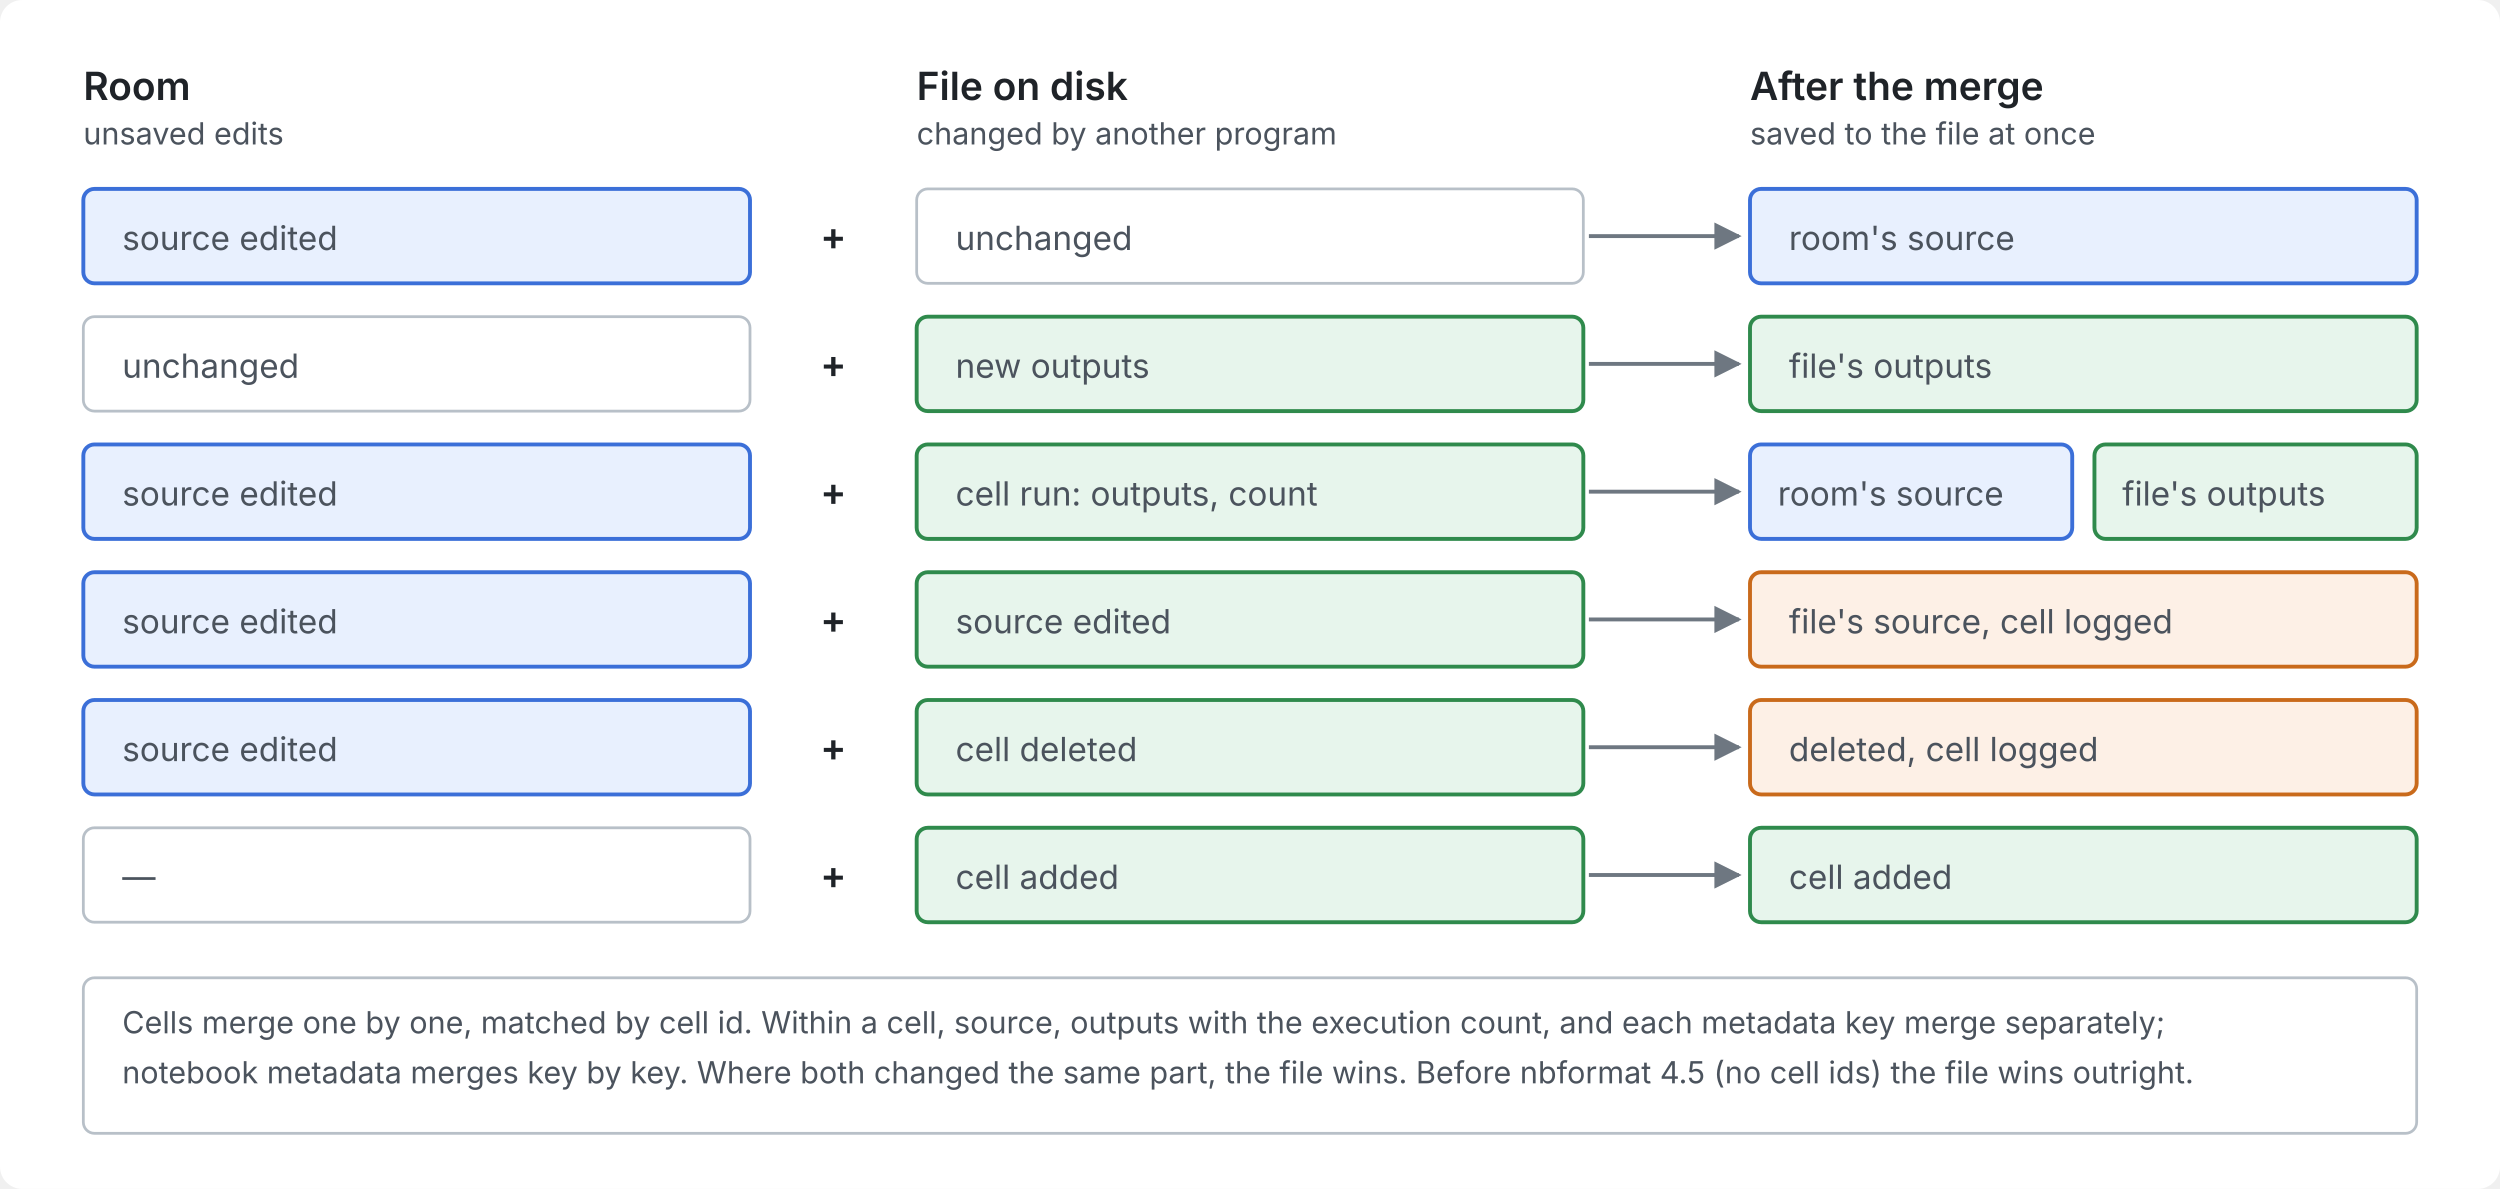
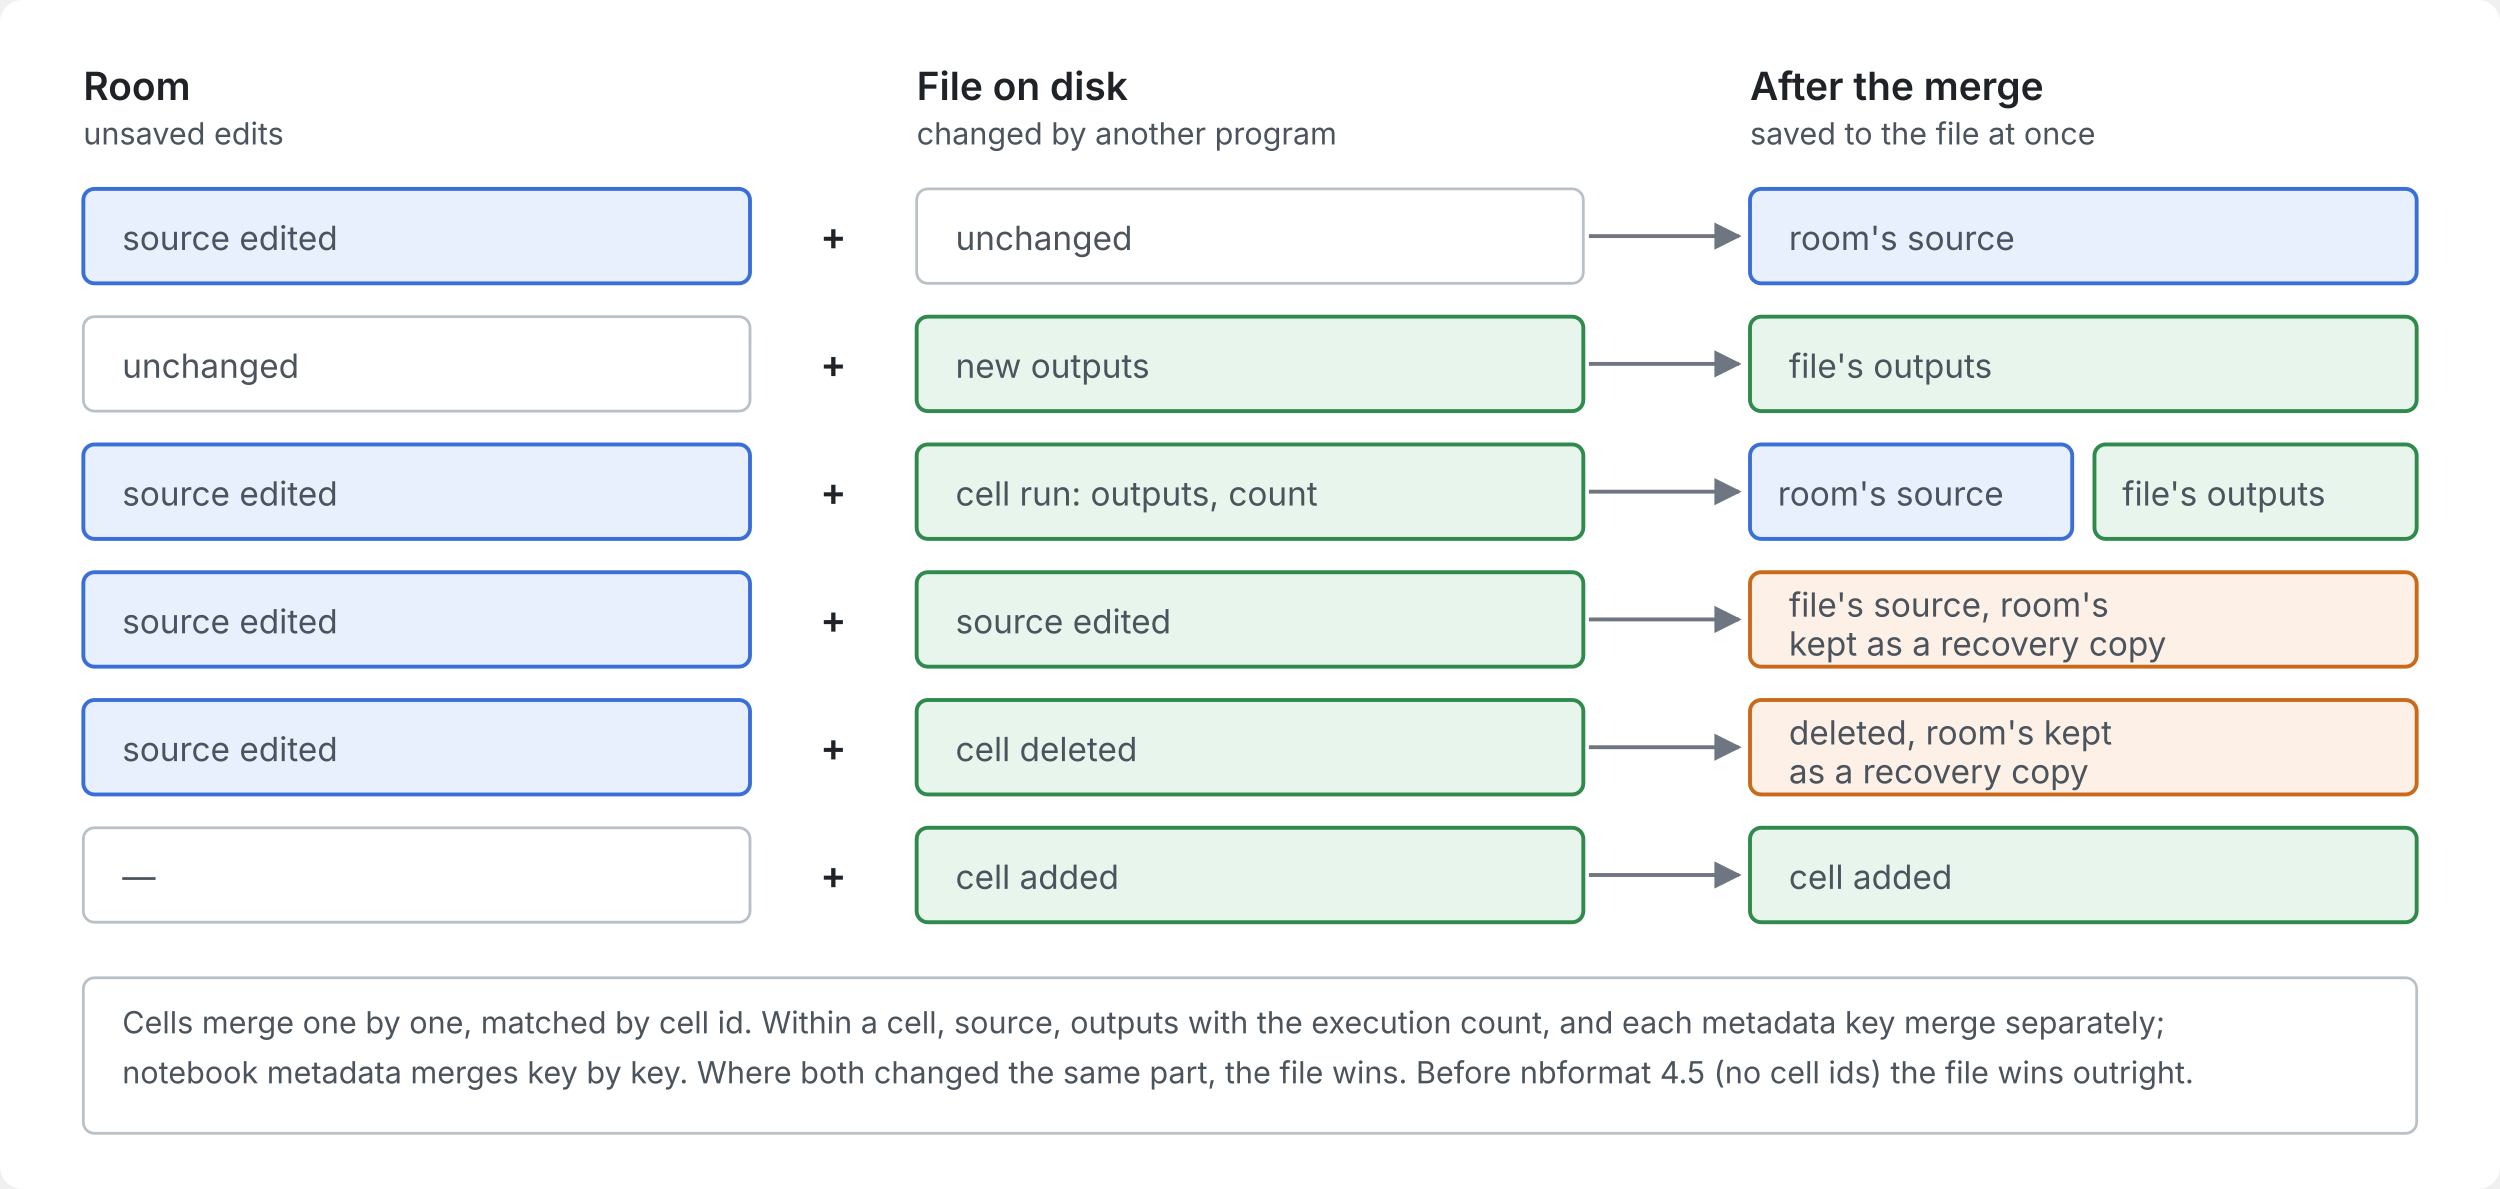
- <svg xmlns="http://www.w3.org/2000/svg" viewBox="0 0 900 428" width="900" height="428" role="img" aria-label="Merging a file change into a room with unsaved edits, cell by cell. A cell only the room edited keeps the room's source. A cell only the file changed, for example with new outputs, takes the file's version. A cell the room edited and another program ran keeps the room's source and takes the file's outputs and execution count. A cell both edited in the same part, or one deleted while the other changed it, takes the file's version and the server logs the cell. A cell the file added is added. Source, outputs with execution count, and each metadata key merge separately; notebook metadata merges key by key. Notebooks before nbformat 4.5 have no cell ids, so the file wins outright. The room saves the merge at once.">
+ <svg xmlns="http://www.w3.org/2000/svg" viewBox="0 0 900 428" width="900" height="428" role="img" aria-label="Merging a file change into a room with unsaved edits, cell by cell. A cell only the room edited keeps the room's source. A cell only the file changed, for example with new outputs, takes the file's version. A cell the room edited and another program ran keeps the room's source and takes the file's outputs and execution count. A cell both edited in the same part, or one deleted while the other changed it, takes the file's version, and the server keeps the room's notebook in a recovery copy and logs the cell. A cell the file added is added. Source, outputs with execution count, and each metadata key merge separately; notebook metadata merges key by key. Notebooks before nbformat 4.5 have no cell ids, so the file wins outright. The room saves the merge at once.">
  <style>
    .bg { fill: #ffffff; }
    .box { fill: #f6f7f9; stroke: #9aa3ad; stroke-width: 1.2; }
    .inner { fill: #ffffff; stroke: #b8c0c8; stroke-width: 1; }
    .acc { fill: #e8f0fe; stroke: #3b6fd8; stroke-width: 1.4; }
    .warn { fill: #fdf0e6; stroke: #c96a1b; stroke-width: 1.4; }
    .ok { fill: #e7f5ec; stroke: #2f8a4c; stroke-width: 1.4; }
    .dash { stroke-dasharray: 5 4; }
    .warnpill { fill: #c96a1b; }
    .tw { font: 600 12px system-ui, -apple-system, "Segoe UI", sans-serif; fill: #ffffff; }
    .t { font: 600 14px system-ui, -apple-system, "Segoe UI", sans-serif; fill: #1f2328; }
    .s { font: 12px system-ui, -apple-system, "Segoe UI", sans-serif; fill: #4b535d; }
    .m { font: 600 12px ui-monospace, SFMono-Regular, Menlo, Consolas, monospace; fill: #1f2328; }
    .l { font: 11px system-ui, -apple-system, "Segoe UI", sans-serif; fill: #4b535d; }
    .ln { stroke: #6e7781; stroke-width: 1.4; fill: none; }
    .life { stroke: #9aa3ad; stroke-width: 1; stroke-dasharray: 4 4; fill: none; }
    .hl { stroke: #3b6fd8; stroke-width: 1.6; fill: none; }
    .ah { fill: #6e7781; }
    .ahb { fill: #3b6fd8; }
    @media (prefers-color-scheme: dark) {
      .bg { fill: #1b1b1f; }
      .box { fill: #25262b; stroke: #5c6370; }
      .inner { fill: #1b1b1f; stroke: #4a505a; }
      .acc { fill: #1e2a44; stroke: #6b9bff; }
      .warn { fill: #3a2a1c; stroke: #e0904a; }
      .ok { fill: #1d3326; stroke: #5cc27e; }
      .warnpill { fill: #e0904a; }
      .tw { fill: #1b1b1f; }
      .t, .m { fill: #e6e8eb; }
      .s, .l { fill: #b6bcc4; }
      .ln { stroke: #a0a7b0; }
      .life { stroke: #5c6370; }
      .hl { stroke: #6b9bff; }
      .ah { fill: #a0a7b0; }
      .ahb { fill: #6b9bff; }
    }
  </style>
  <defs>
    <marker id="a" viewBox="0 0 10 10" refX="9" refY="5" markerWidth="7" markerHeight="7" orient="auto-start-reverse">
      <path class="ah" d="M0,0 L10,5 L0,10 z" />
    </marker>
    <marker id="b" viewBox="0 0 10 10" refX="9" refY="5" markerWidth="7" markerHeight="7" orient="auto-start-reverse">
      <path class="ahb" d="M0,0 L10,5 L0,10 z" />
    </marker>
  </defs>
  <rect class="bg" x="0" y="0" width="900" height="428" rx="8" />
  <text class="t" x="30" y="36">Room</text>
  <text class="l" x="30" y="52">unsaved edits</text>
  <text class="t" x="330" y="36">File on disk</text>
  <text class="l" x="330" y="52">changed by another program</text>
  <text class="t" x="630" y="36">After the merge</text>
  <text class="l" x="630" y="52">saved to the file at once</text>
  <rect class="acc" x="30" y="68" width="240" height="34" rx="4" />
  <text class="s" x="44" y="90">source edited</text>
  <rect class="inner" x="330" y="68" width="240" height="34" rx="4" />
  <text class="s" x="344" y="90">unchanged</text>
  <line class="ln" x1="572" y1="85" x2="626" y2="85" marker-end="url(#a)" />
  <text class="t" x="300" y="90" text-anchor="middle">+</text>
  <rect class="acc" x="630" y="68" width="240" height="34" rx="4" />
  <text class="s" x="644" y="90">room's source</text>
  <rect class="inner" x="30" y="114" width="240" height="34" rx="4" />
  <text class="s" x="44" y="136">unchanged</text>
  <rect class="ok" x="330" y="114" width="240" height="34" rx="4" />
  <text class="s" x="344" y="136">new outputs</text>
  <line class="ln" x1="572" y1="131" x2="626" y2="131" marker-end="url(#a)" />
  <text class="t" x="300" y="136" text-anchor="middle">+</text>
  <rect class="ok" x="630" y="114" width="240" height="34" rx="4" />
  <text class="s" x="644" y="136">file's outputs</text>
  <rect class="acc" x="30" y="160" width="240" height="34" rx="4" />
  <text class="s" x="44" y="182">source edited</text>
  <rect class="ok" x="330" y="160" width="240" height="34" rx="4" />
  <text class="s" x="344" y="182">cell run: outputs, count</text>
  <line class="ln" x1="572" y1="177" x2="626" y2="177" marker-end="url(#a)" />
  <text class="t" x="300" y="182" text-anchor="middle">+</text>
  <rect class="acc" x="630" y="160" width="116" height="34" rx="4" />
  <text class="s" x="640" y="182">room's source</text>
  <rect class="ok" x="754" y="160" width="116" height="34" rx="4" />
  <text class="s" x="764" y="182">file's outputs</text>
  <rect class="acc" x="30" y="206" width="240" height="34" rx="4" />
  <text class="s" x="44" y="228">source edited</text>
  <rect class="ok" x="330" y="206" width="240" height="34" rx="4" />
  <text class="s" x="344" y="228">source edited</text>
  <line class="ln" x1="572" y1="223" x2="626" y2="223" marker-end="url(#a)" />
  <text class="t" x="300" y="228" text-anchor="middle">+</text>
  <rect class="warn" x="630" y="206" width="240" height="34" rx="4" />
-   <text class="s" x="644" y="228">file's source, cell logged</text>
+   <text class="s" x="644" y="222">file's source, room's</text>
+   <text class="s" x="644" y="236">kept as a recovery copy</text>
  <rect class="acc" x="30" y="252" width="240" height="34" rx="4" />
  <text class="s" x="44" y="274">source edited</text>
  <rect class="ok" x="330" y="252" width="240" height="34" rx="4" />
  <text class="s" x="344" y="274">cell deleted</text>
  <line class="ln" x1="572" y1="269" x2="626" y2="269" marker-end="url(#a)" />
  <text class="t" x="300" y="274" text-anchor="middle">+</text>
  <rect class="warn" x="630" y="252" width="240" height="34" rx="4" />
-   <text class="s" x="644" y="274">deleted, cell logged</text>
+   <text class="s" x="644" y="268">deleted, room's kept</text>
+   <text class="s" x="644" y="282">as a recovery copy</text>
  <rect class="inner" x="30" y="298" width="240" height="34" rx="4" />
  <text class="s" x="44" y="320">—</text>
  <rect class="ok" x="330" y="298" width="240" height="34" rx="4" />
  <text class="s" x="344" y="320">cell added</text>
  <line class="ln" x1="572" y1="315" x2="626" y2="315" marker-end="url(#a)" />
  <text class="t" x="300" y="320" text-anchor="middle">+</text>
  <rect class="ok" x="630" y="298" width="240" height="34" rx="4" />
  <text class="s" x="644" y="320">cell added</text>
  <rect class="inner" x="30" y="352" width="840" height="56" rx="4" />
  <text class="l" x="44" y="372">Cells merge one by one, matched by cell id. Within a cell, source, outputs with the execution count, and each metadata key merge separately;</text>
  <text class="l" x="44" y="390">notebook metadata merges key by key. Where both changed the same part, the file wins. Before nbformat 4.5 (no cell ids) the file wins outright.</text>
</svg>
